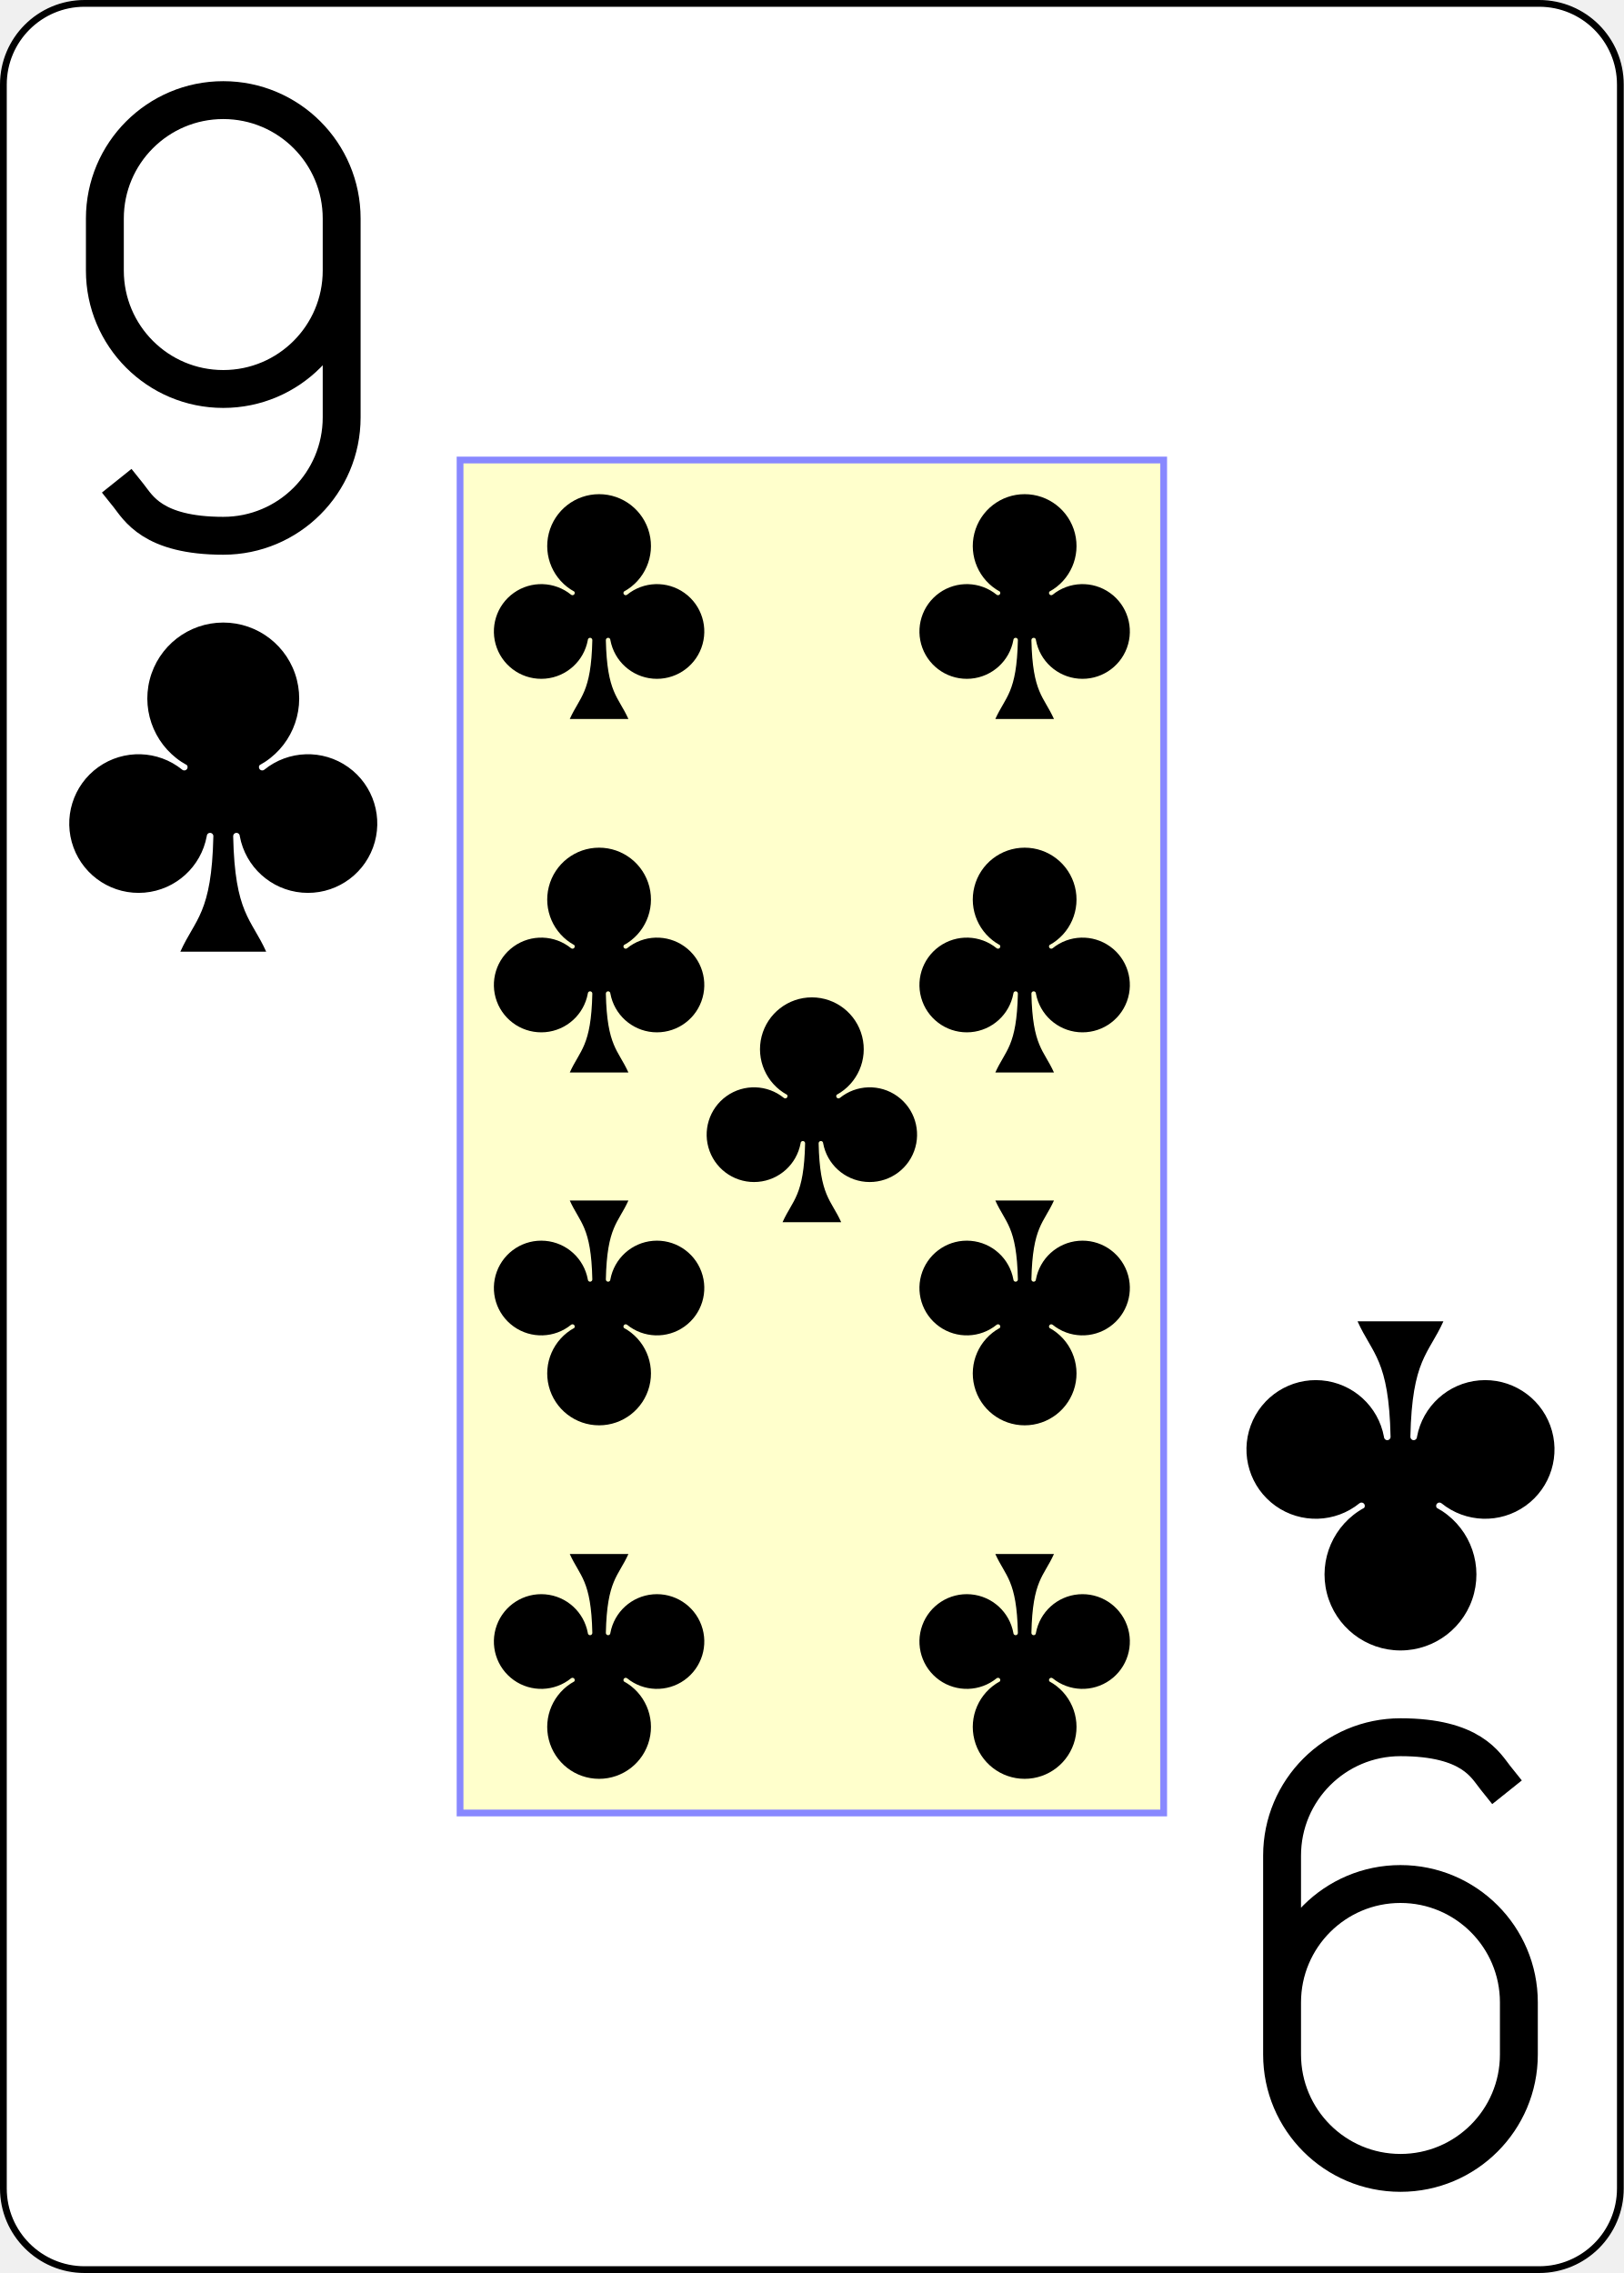
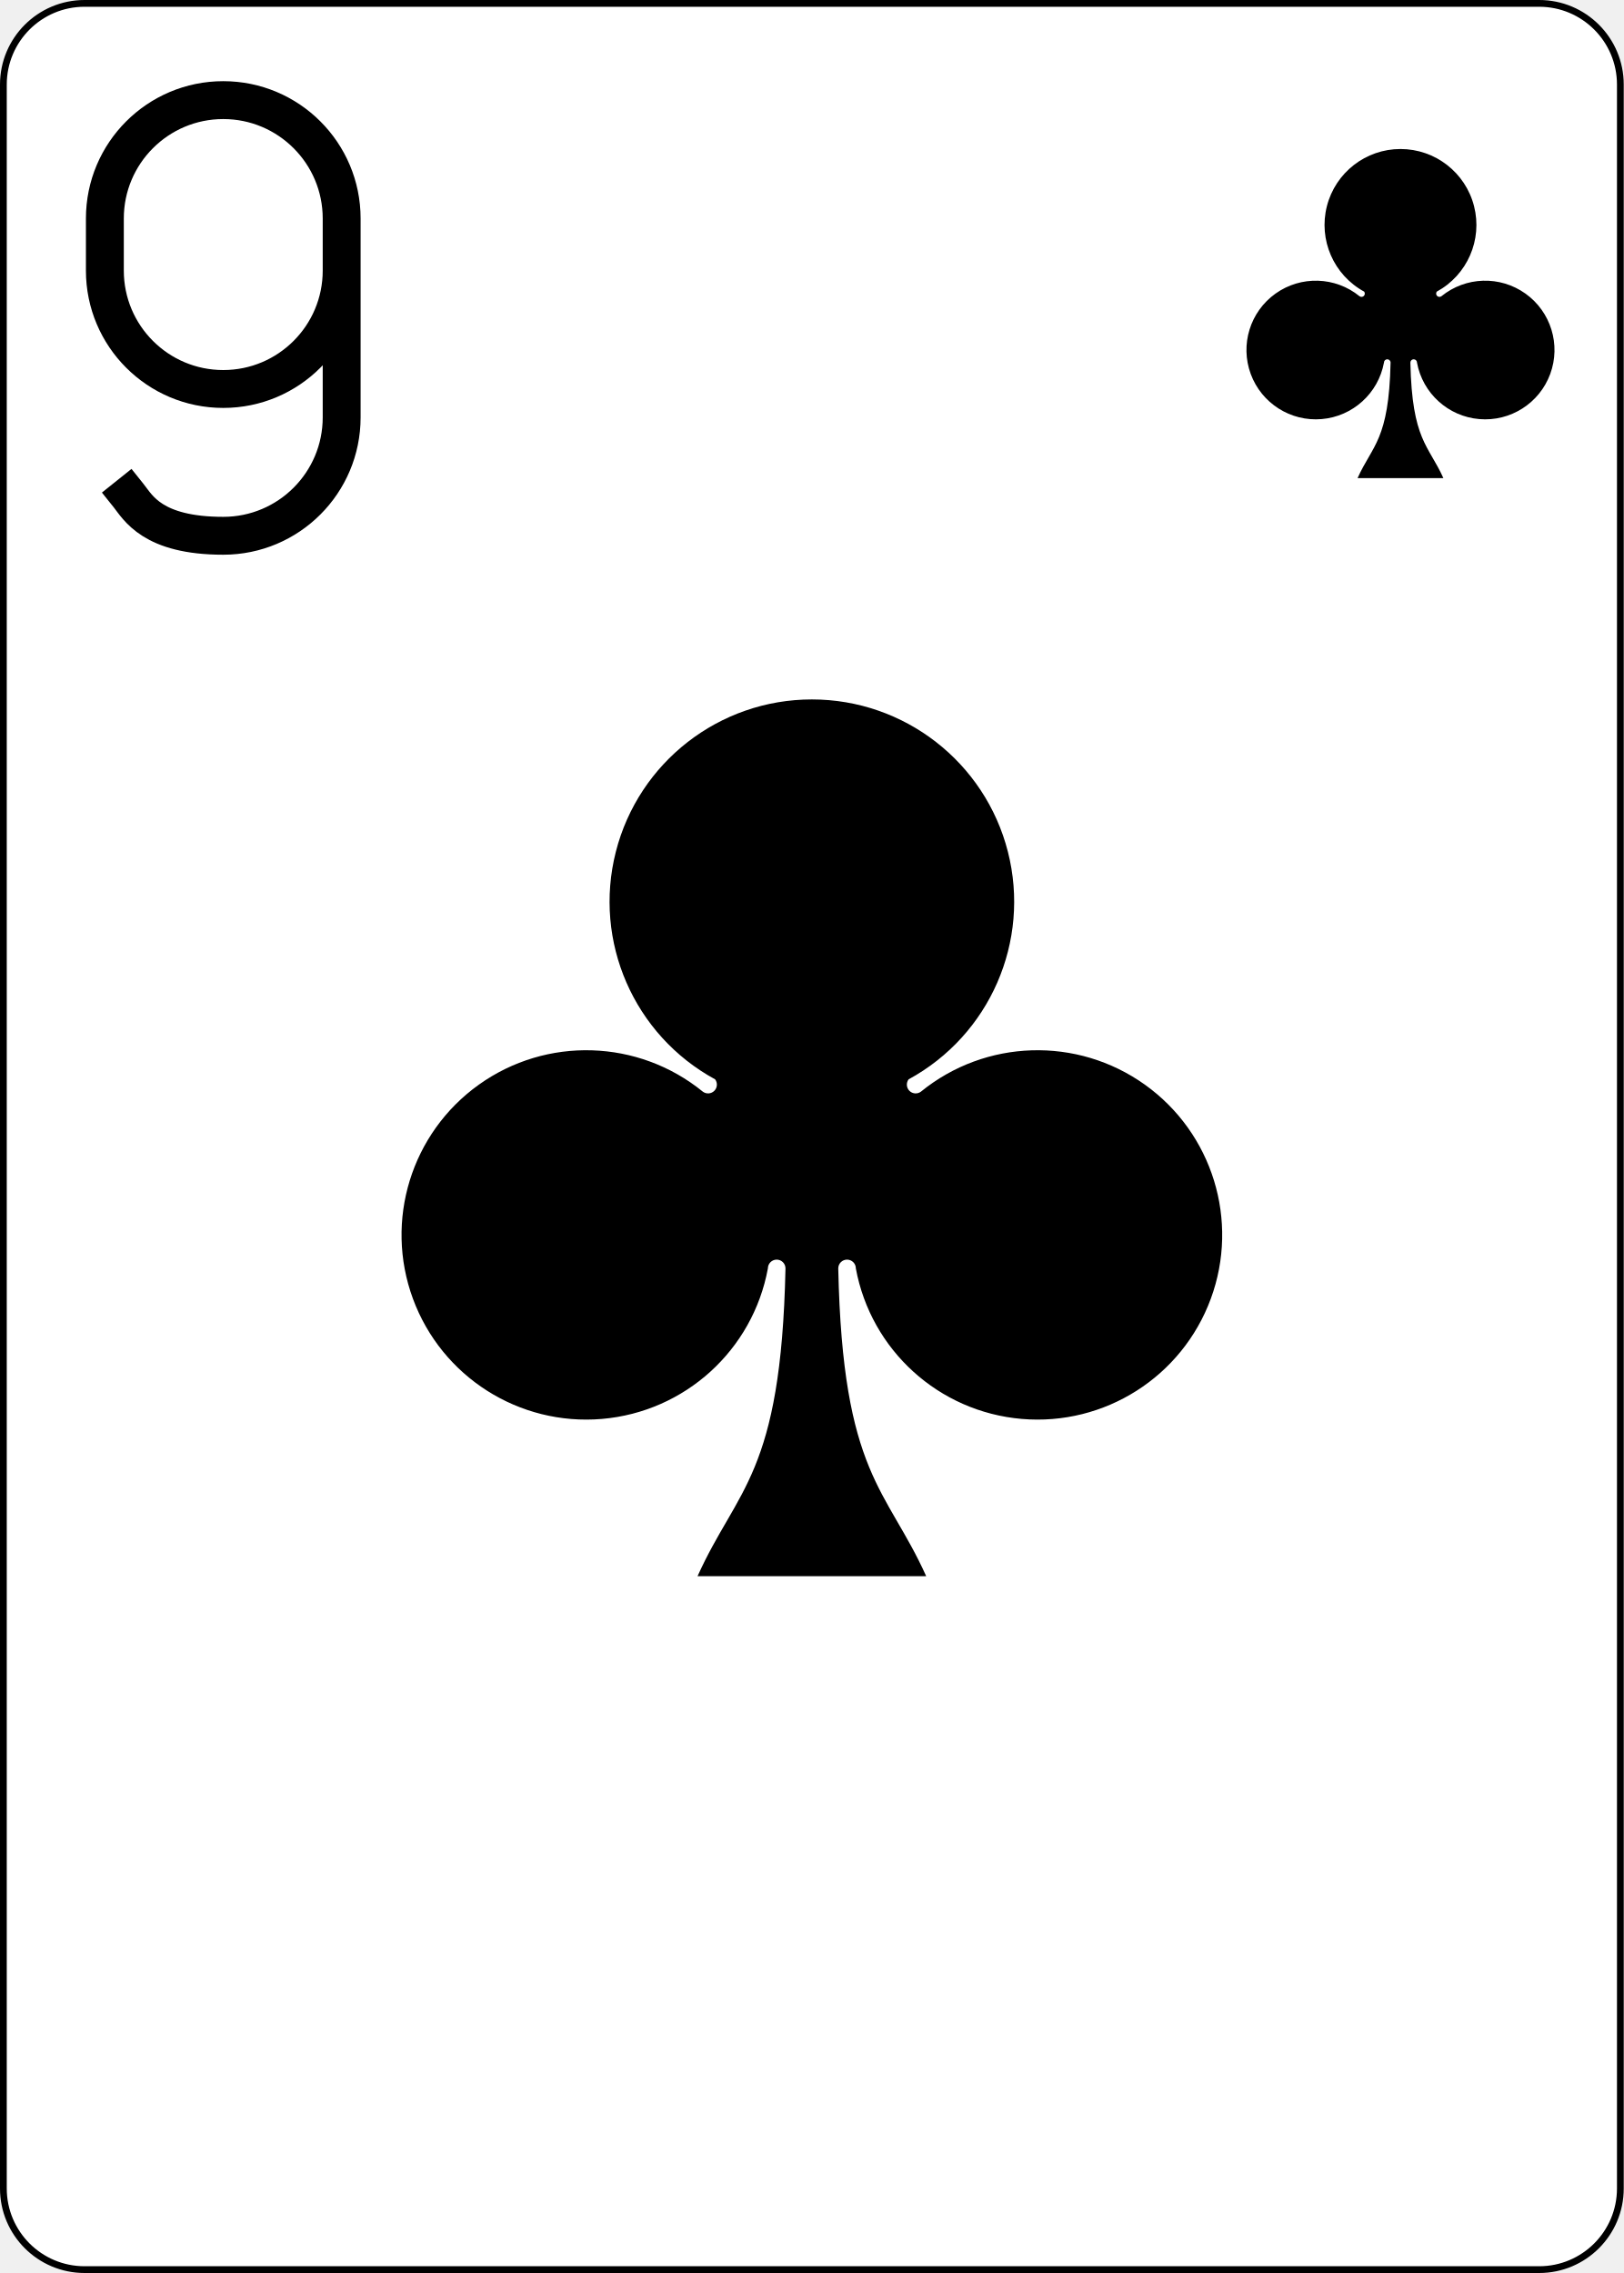
<svg xmlns="http://www.w3.org/2000/svg" xmlns:xlink="http://www.w3.org/1999/xlink" class="card" face="9C" height="3.5in" preserveAspectRatio="none" viewBox="-120 -168 240 336" width="2.5in">
  <defs>
+     <symbol id="VC9" viewBox="-500 -500 1000 1000" preserveAspectRatio="xMinYMid">
+       <path d="M250 -100A250 250 0 0 1 -250 -100L-250 -210A250 250 0 0 1 250 -210L250 210A250 250 0 0 1 0 460C-150 460 -180 400 -200 375" stroke="black" stroke-width="80" stroke-linecap="square" stroke-miterlimit="1.5" fill="none" />
+     </symbol>
    <symbol id="SC9" viewBox="-600 -600 1200 1200" preserveAspectRatio="xMinYMid">
      <path d="M30 150C35 385 85 400 130 500L-130 500C-85 400 -35 385 -30 150A10 10 0 0 0 -50 150A210 210 0 1 1 -124 -51A10 10 0 0 0 -110 -65A230 230 0 1 1 110 -65A10 10 0 0 0 124 -51A210 210 0 1 1 50 150A10 10 0 0 0 30 150Z" fill="black" />
    </symbol>
-     <symbol id="VC9" viewBox="-500 -500 1000 1000" preserveAspectRatio="xMinYMid">
-       <path d="M250 -100A250 250 0 0 1 -250 -100L-250 -210A250 250 0 0 1 250 -210L250 210A250 250 0 0 1 0 460C-150 460 -180 400 -200 375" stroke="black" stroke-width="80" stroke-linecap="square" stroke-miterlimit="1.5" fill="none" />
-     </symbol>
-     <rect id="XC9" width="104" height="200" x="-52" y="-100" />
  </defs>
  <rect width="239" height="335" x="-119.5" y="-167.5" rx="12" ry="12" fill="white" stroke="black" />
-   <use xlink:href="#XC9" width="104" height="200" stroke="#88f" fill="#FFC" />
+   <use xlink:href="#SC9" height="156" width="156" x="-78" y="-78" />
  <use xlink:href="#VC9" height="70" width="70" x="-122" y="-156" />
-   <use xlink:href="#SC9" height="58.558" width="58.558" x="-116.279" y="-81" />
-   <use xlink:href="#SC9" height="40" width="40" x="-51.45" y="-98.384" />
-   <use xlink:href="#SC9" height="40" width="40" x="11.45" y="-98.384" />
-   <use xlink:href="#SC9" height="40" width="40" x="-51.45" y="-46.128" />
-   <use xlink:href="#SC9" height="40" width="40" x="11.45" y="-46.128" />
-   <use xlink:href="#SC9" height="40" width="40" x="-20" y="-24" />
-   <g transform="rotate(180)">
-     <use xlink:href="#VC9" height="70" width="70" x="-122" y="-156" />
-     <use xlink:href="#SC9" height="58.558" width="58.558" x="-116.279" y="-81" />
-     <use xlink:href="#SC9" height="40" width="40" x="-51.45" y="-98.384" />
-     <use xlink:href="#SC9" height="40" width="40" x="11.45" y="-98.384" />
-     <use xlink:href="#SC9" height="40" width="40" x="-51.45" y="-46.128" />
-     <use xlink:href="#SC9" height="40" width="40" x="11.45" y="-46.128" />
-   </g>
+   <use xlink:href="#SC9" height="58.558" width="58.558" x="57.721" y="-151" />
</svg>
